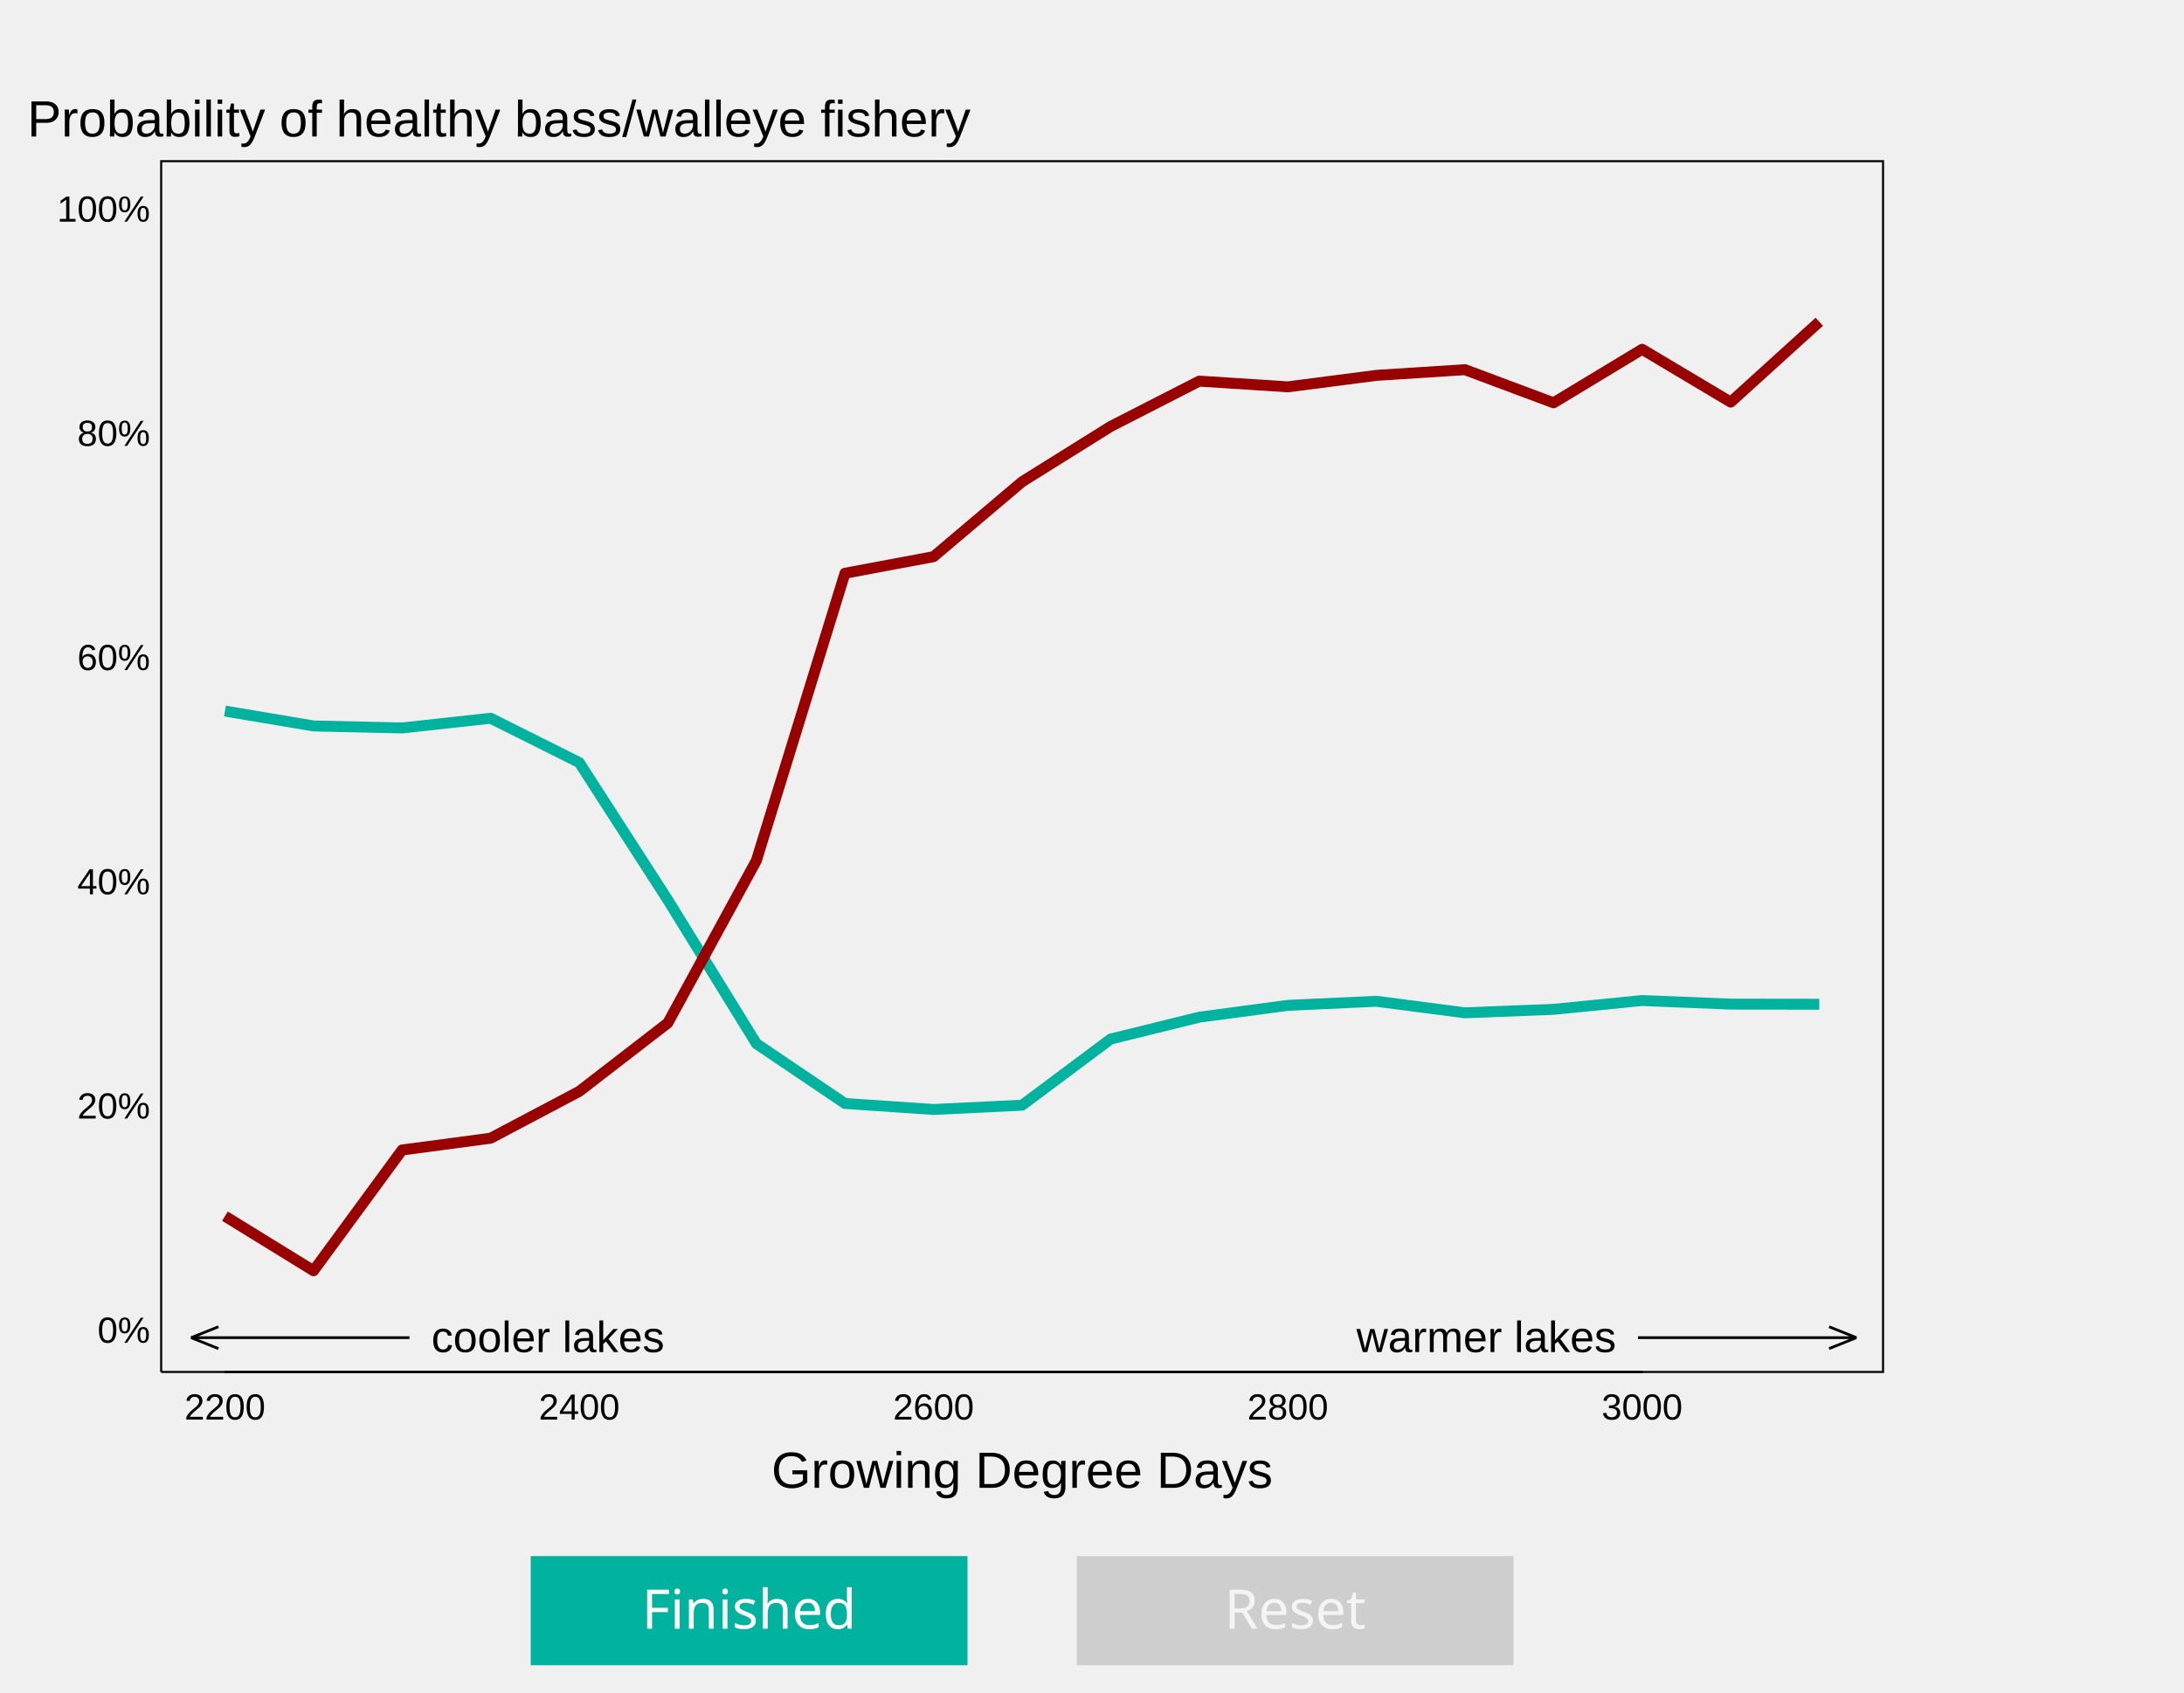
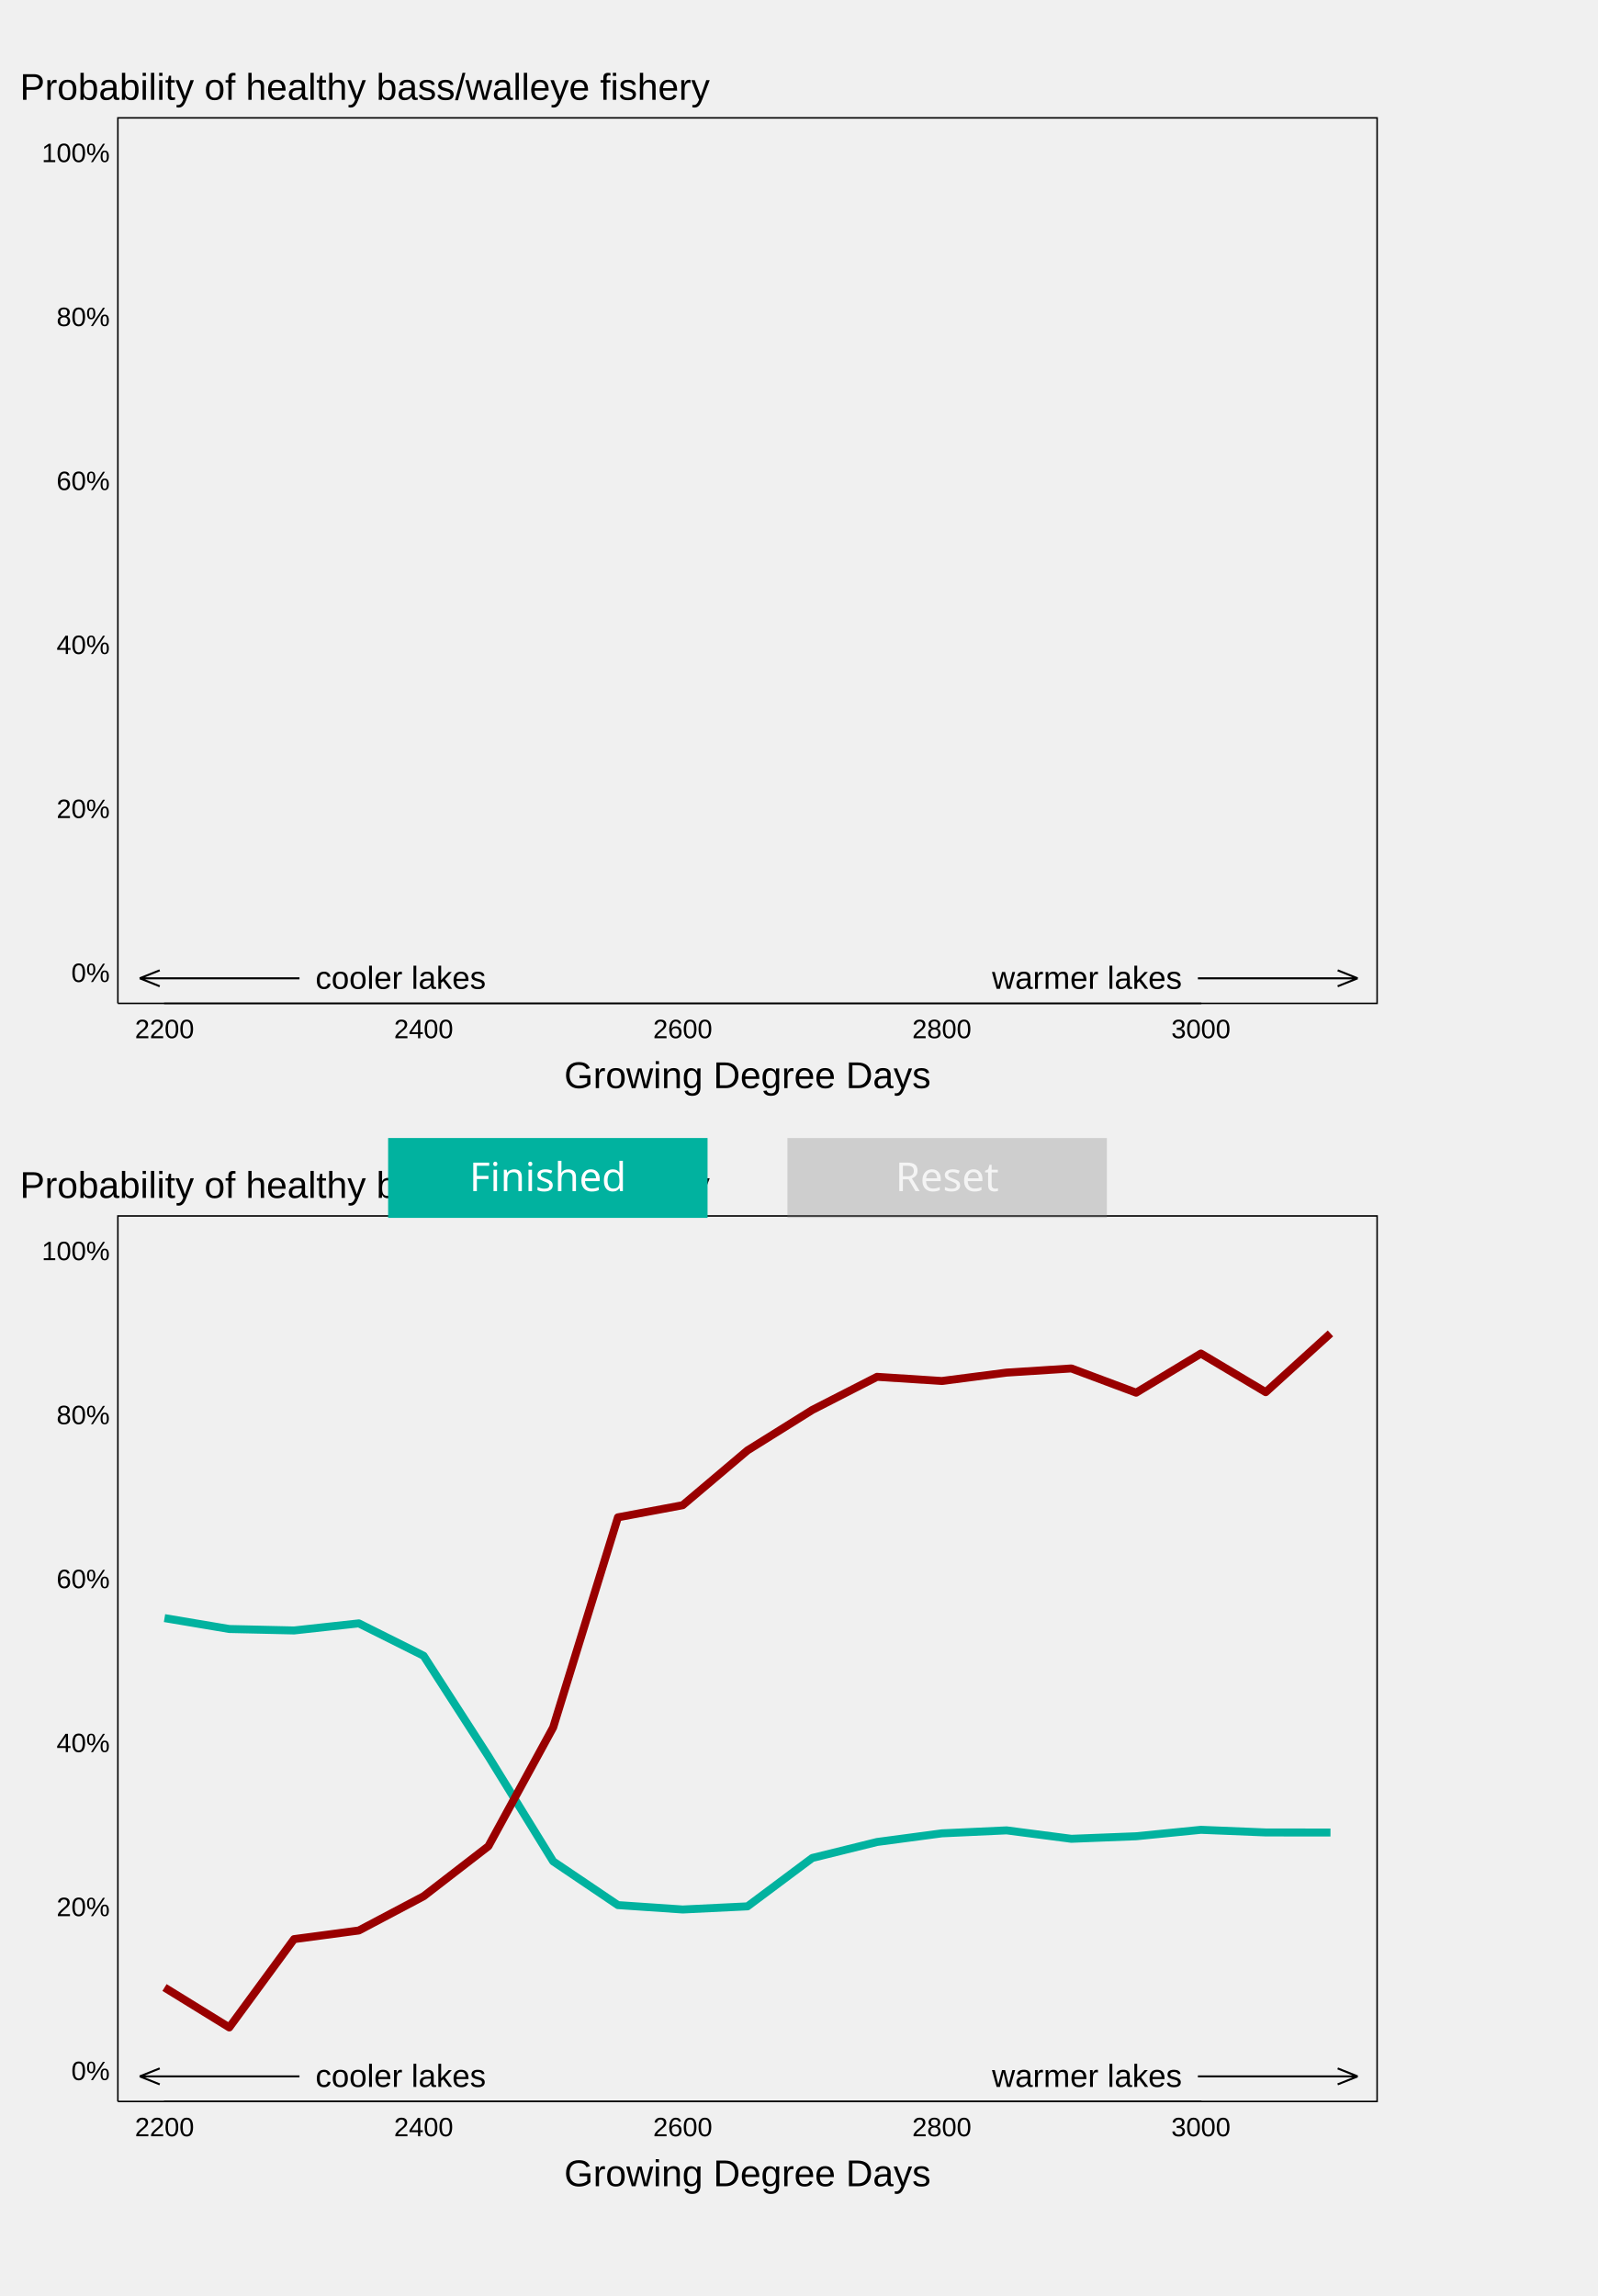
- <svg xmlns="http://www.w3.org/2000/svg" version="1.1" preserveAspectRatio="xMinYMin meet" viewBox="0 0 800 620">
+ <svg xmlns="http://www.w3.org/2000/svg" version="1.1" preserveAspectRatio="xMinYMin meet" viewBox="0 0 800 1150">
  <style>
		text {
		  font-size: 20px;
		  cursor: default;
		  font-family: Tahoma, Geneva, sans-serif;
		  -webkit-touch-callout: none; /* iOS Safari */
		  -webkit-user-select: none;   /* Chrome/Safari/Opera */
		  -khtml-user-select: none;    /* Konqueror */
		  -moz-user-select: none;      /* Firefox */
		  -ms-user-select: none;       /* Internet Explorer/Edge */
		  user-select: none;           /* Non-prefixed version, currently
		                                  not supported by any browser */
		}
		.noselect {
	  -webkit-touch-callout: none; /* iOS Safari */
	  -webkit-user-select: none;   /* Chrome/Safari/Opera */
	  -khtml-user-select: none;    /* Konqueror */
	  -moz-user-select: none;      /* Firefox */
	  -ms-user-select: none;       /* Internet Explorer/Edge */
	  user-select: none;           /* Non-prefixed version, currently
	                                  not supported by any browser */
		}
    .hidden {
      opacity:0.0;
    }  
    .disabled {
      opacity:0.3;
      cursor: default;
      pointer-events: none
    }
    .enabled {
      opacity:1.0;
      cursor: pointer;
    }
	line {
	      fill: none;
	      stroke: #000000;
	      stroke-linecap: round;
	      stroke-linejoin: round;
	      stroke-miterlimit: 10.00;
	    }
		.moveable{
			cursor: pointer;	
		}
		.locked {
			cursor: default;	
		}
    </style>
  <g id="help-boxes" fill="#ffffcc" />
-   <g id="modeled-data">
-     <polyline points="82.40,260.46 114.84,265.92 147.29,266.65 179.73,263.10 212.18,279.33 244.62,329.67 277.07,382.31 309.51,404.21 341.96,406.41 374.40,404.84 406.84,380.61 439.29,372.60 471.73,368.27 504.18,366.78 536.62,371.00 569.07,369.73 601.51,366.50 633.96,367.82 666.40,367.86 " stroke-width="4" clip-path="url(#cp1)" fill="none" stroke="#01b29F" stroke-linejoin="round" id="wally-real" />
-     <defs>
-       <clipPath id="cp2">
-         <rect x="0.00" y="0.00" width="720.00" height="576.00" />
-       </clipPath>
-     </defs>
-     <line x1="82.40" y1="502.56" x2="601.51" y2="502.56" style="stroke-width: 0.75;" clip-path="url(#cp2)" />
+   <g id="user-data">
+     <line x1="82.40" y1="502.56" x2="601.51" y2="502.56" style="stroke-width: 0.75;" />
    <g id="x-tick-labels" text-anchor="middle">
      <text x="82.40" y="520" style="font-size: 10.00pt; font-family: Arial;">2200</text>
      <text x="212.18" y="520" style="font-size: 10.00pt; font-family: Arial;">2400</text>
      <text x="341.96" y="520" style="font-size: 10.00pt; font-family: Arial;">2600</text>
      <text x="471.73" y="520" style="font-size: 10.00pt; font-family: Arial;">2800</text>
      <text x="601.51" y="520" style="font-size: 10.00pt; font-family: Arial;">3000</text>
    </g>
    <g id="y-tick-labels" text-anchor="end">
      <text x="55" y="491.86" style="font-size: 10.00pt; font-family: Arial;">0%</text>
      <text x="55" y="409.73" style="font-size: 10.00pt; font-family: Arial;">20%</text>
      <text x="55" y="327.59" style="font-size: 10.00pt; font-family: Arial;">40%</text>
      <text x="55" y="245.46" style="font-size: 10.00pt; font-family: Arial;">60%</text>
      <text x="55" y="163.33" style="font-size: 10.00pt; font-family: Arial;">80%</text>
      <text x="55" y="81.19" style="font-size: 10.00pt; font-family: Arial;">100%</text>
    </g>
    <text x="10" y="50" style="font-size: 14.00pt; font-family: Arial;" text-anchor="begin">Probability of healthy bass/walleye fishery</text>
-     <polyline points="59.04,502.56 689.76,502.56 689.76,59.04 59.04,59.04 59.04,502.56 " style="stroke-width: 0.75;" clip-path="url(#cp2)" fill="none" stroke="black" />
+     <polyline points="59.04,502.56 689.76,502.56 689.76,59.04 59.04,59.04 59.04,502.56 " style="stroke-width: 0.75;" fill="none" stroke="black" />
    <text x="600" y="490" text-anchor="end" dy="0.33em" dx="-0.5em" style="font-size: 12.00pt; font-family: Arial;">warmer lakes</text>
    <path d="M600,490 h80 l-10,-4 m10,4 l-10,4" fill="none" stroke="black" />
    <text x="150" y="490" text-anchor="begin" dy="0.33em" dx="0.5em" style="font-size: 12.00pt; font-family: Arial;">cooler lakes</text>
    <path d="M150,490 h-80 l10,-4 m-10,4 l10,4" fill="none" stroke="black" />
    <text x="374.4" y="545" text-anchor="middle" style="font-size: 14.00pt; font-family: Arial;">Growing Degree Days</text>
-     <defs>
-       <clipPath id="cp3">
-         <rect x="59.04" y="59.04" width="630.72" height="443.52" />
-       </clipPath>
-     </defs>
-     <polyline points="82.40,445.49 114.84,465.48 147.29,421.25 179.73,416.93 212.18,399.78 244.62,374.73 277.07,315.21 309.51,209.99 341.96,203.91 374.40,176.47 406.84,156.21 439.29,139.61 471.73,141.70 504.18,137.50 536.62,135.42 569.07,147.55 601.51,127.95 633.96,147.29 666.40,117.87 " stroke-width="4" stroke="#990000" clip-path="url(#cp3)" stroke-linejoin="round" fill="none" id="bass-real" />
+   </g>
+   <g id="modeled-data" transform="translate(0,550)">
+     <polyline points="82.40,260.46 114.84,265.92 147.29,266.65 179.73,263.10 212.18,279.33 244.62,329.67 277.07,382.31 309.51,404.21 341.96,406.41 374.40,404.84 406.84,380.61 439.29,372.60 471.73,368.27 504.18,366.78 536.62,371.00 569.07,369.73 601.51,366.50 633.96,367.82 666.40,367.86 " stroke-width="4" clip-path="url(#cp1)" fill="none" stroke="#01b29F" stroke-linejoin="round" id="wally-real" />
+     <line x1="82.40" y1="502.56" x2="601.51" y2="502.56" style="stroke-width: 0.75;" />
+     <g id="x-tick-labels" text-anchor="middle">
+       <text x="82.40" y="520" style="font-size: 10.00pt; font-family: Arial;">2200</text>
+       <text x="212.18" y="520" style="font-size: 10.00pt; font-family: Arial;">2400</text>
+       <text x="341.96" y="520" style="font-size: 10.00pt; font-family: Arial;">2600</text>
+       <text x="471.73" y="520" style="font-size: 10.00pt; font-family: Arial;">2800</text>
+       <text x="601.51" y="520" style="font-size: 10.00pt; font-family: Arial;">3000</text>
+     </g>
+     <g id="y-tick-labels" text-anchor="end">
+       <text x="55" y="491.86" style="font-size: 10.00pt; font-family: Arial;">0%</text>
+       <text x="55" y="409.73" style="font-size: 10.00pt; font-family: Arial;">20%</text>
+       <text x="55" y="327.59" style="font-size: 10.00pt; font-family: Arial;">40%</text>
+       <text x="55" y="245.46" style="font-size: 10.00pt; font-family: Arial;">60%</text>
+       <text x="55" y="163.33" style="font-size: 10.00pt; font-family: Arial;">80%</text>
+       <text x="55" y="81.19" style="font-size: 10.00pt; font-family: Arial;">100%</text>
+     </g>
+     <text x="10" y="50" style="font-size: 14.00pt; font-family: Arial;" text-anchor="begin">Probability of healthy bass/walleye fishery</text>
+     <polyline points="59.04,502.56 689.76,502.56 689.76,59.04 59.04,59.04 59.04,502.56 " style="stroke-width: 0.75;" fill="none" stroke="black" />
+     <text x="600" y="490" text-anchor="end" dy="0.33em" dx="-0.5em" style="font-size: 12.00pt; font-family: Arial;">warmer lakes</text>
+     <path d="M600,490 h80 l-10,-4 m10,4 l-10,4" fill="none" stroke="black" />
+     <text x="150" y="490" text-anchor="begin" dy="0.33em" dx="0.5em" style="font-size: 12.00pt; font-family: Arial;">cooler lakes</text>
+     <path d="M150,490 h-80 l10,-4 m-10,4 l10,4" fill="none" stroke="black" />
+     <text x="374.4" y="545" text-anchor="middle" style="font-size: 14.00pt; font-family: Arial;">Growing Degree Days</text>
+     <polyline points="82.40,445.49 114.84,465.48 147.29,421.25 179.73,416.93 212.18,399.78 244.62,374.73 277.07,315.21 309.51,209.99 341.96,203.91 374.40,176.47 406.84,156.21 439.29,139.61 471.73,141.70 504.18,137.50 536.62,135.42 569.07,147.55 601.51,127.95 633.96,147.29 666.40,117.87 " stroke-width="4" stroke="#990000" stroke-linejoin="round" fill="none" id="bass-real" />
  </g>
  <path fill="none" stroke="#01b29F" stroke-width="3" id="wally-line" />
  <path fill="none" stroke="#990000" stroke-width="3" id="bass-line" />
  <g id="domain-boxes" opacity="0" />
  <g id="wally-dots" fill="#01b29F" />
  <g id="bass-dots" fill="#990000" />
  <g id="buttons" transform="translate(374.4,570)">
    <g id="im-done" transform="translate(-180,0)">
      <rect width="160" height="40" fill="#01b29F" />
      <text y="20" x="80" dy="0.33em" text-anchor="middle" class="noselect" fill="white">Finished</text>
      <rect width="160" height="40" opacity="0" />
    </g>
    <g id="start-over" transform="translate(20,0)" class="disabled">
      <rect width="160" height="40" fill="grey" />
      <text y="20" x="80" dy="0.33em" text-anchor="middle" class="noselect" fill="white">Reset</text>
      <rect width="160" height="40" opacity="0" />
    </g>
  </g>
</svg>
